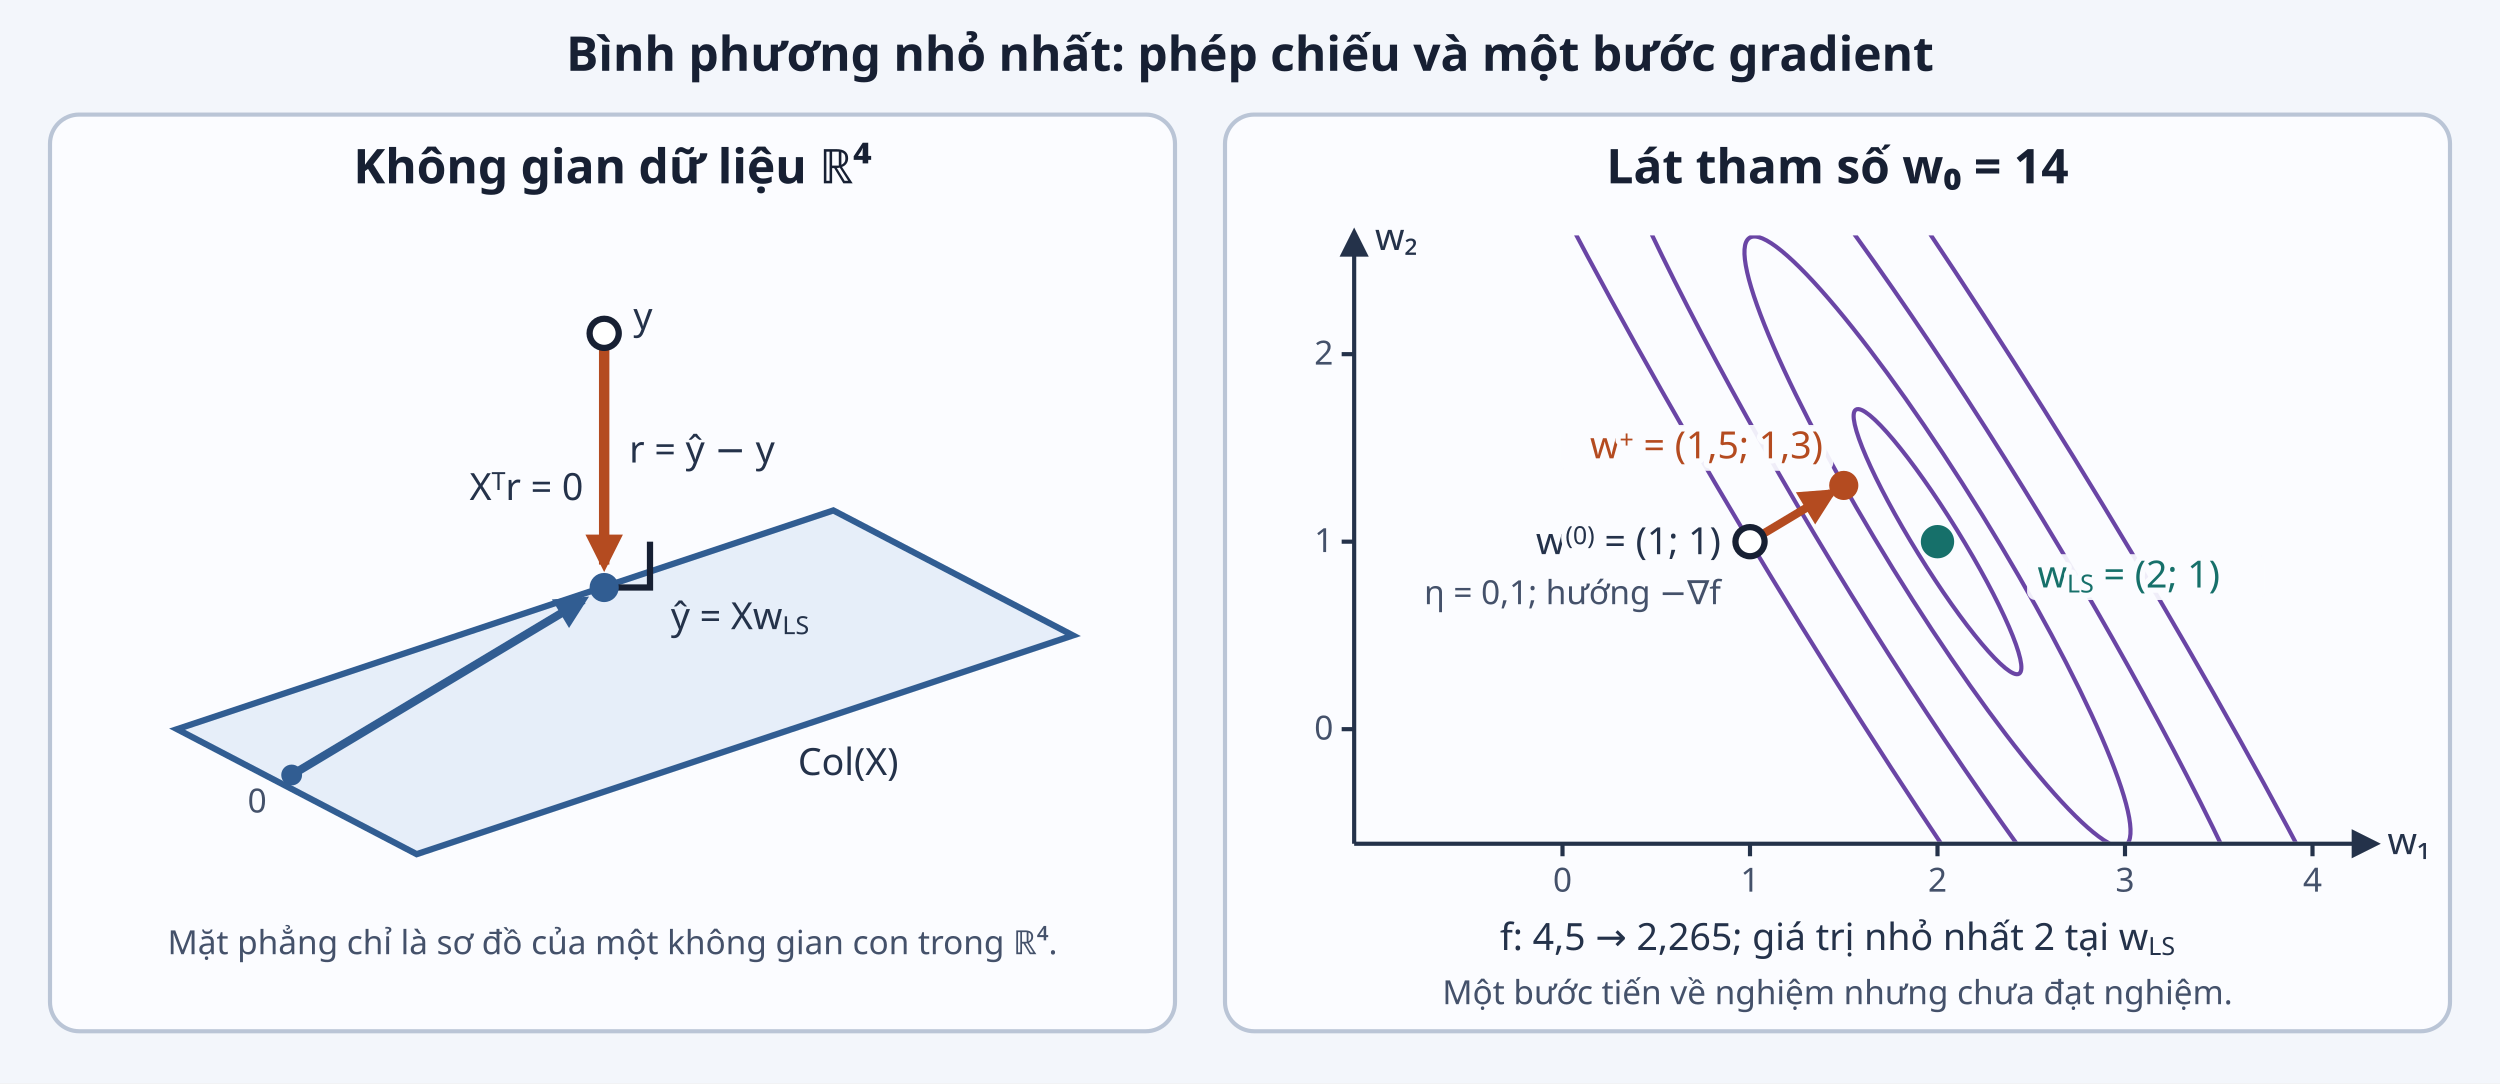
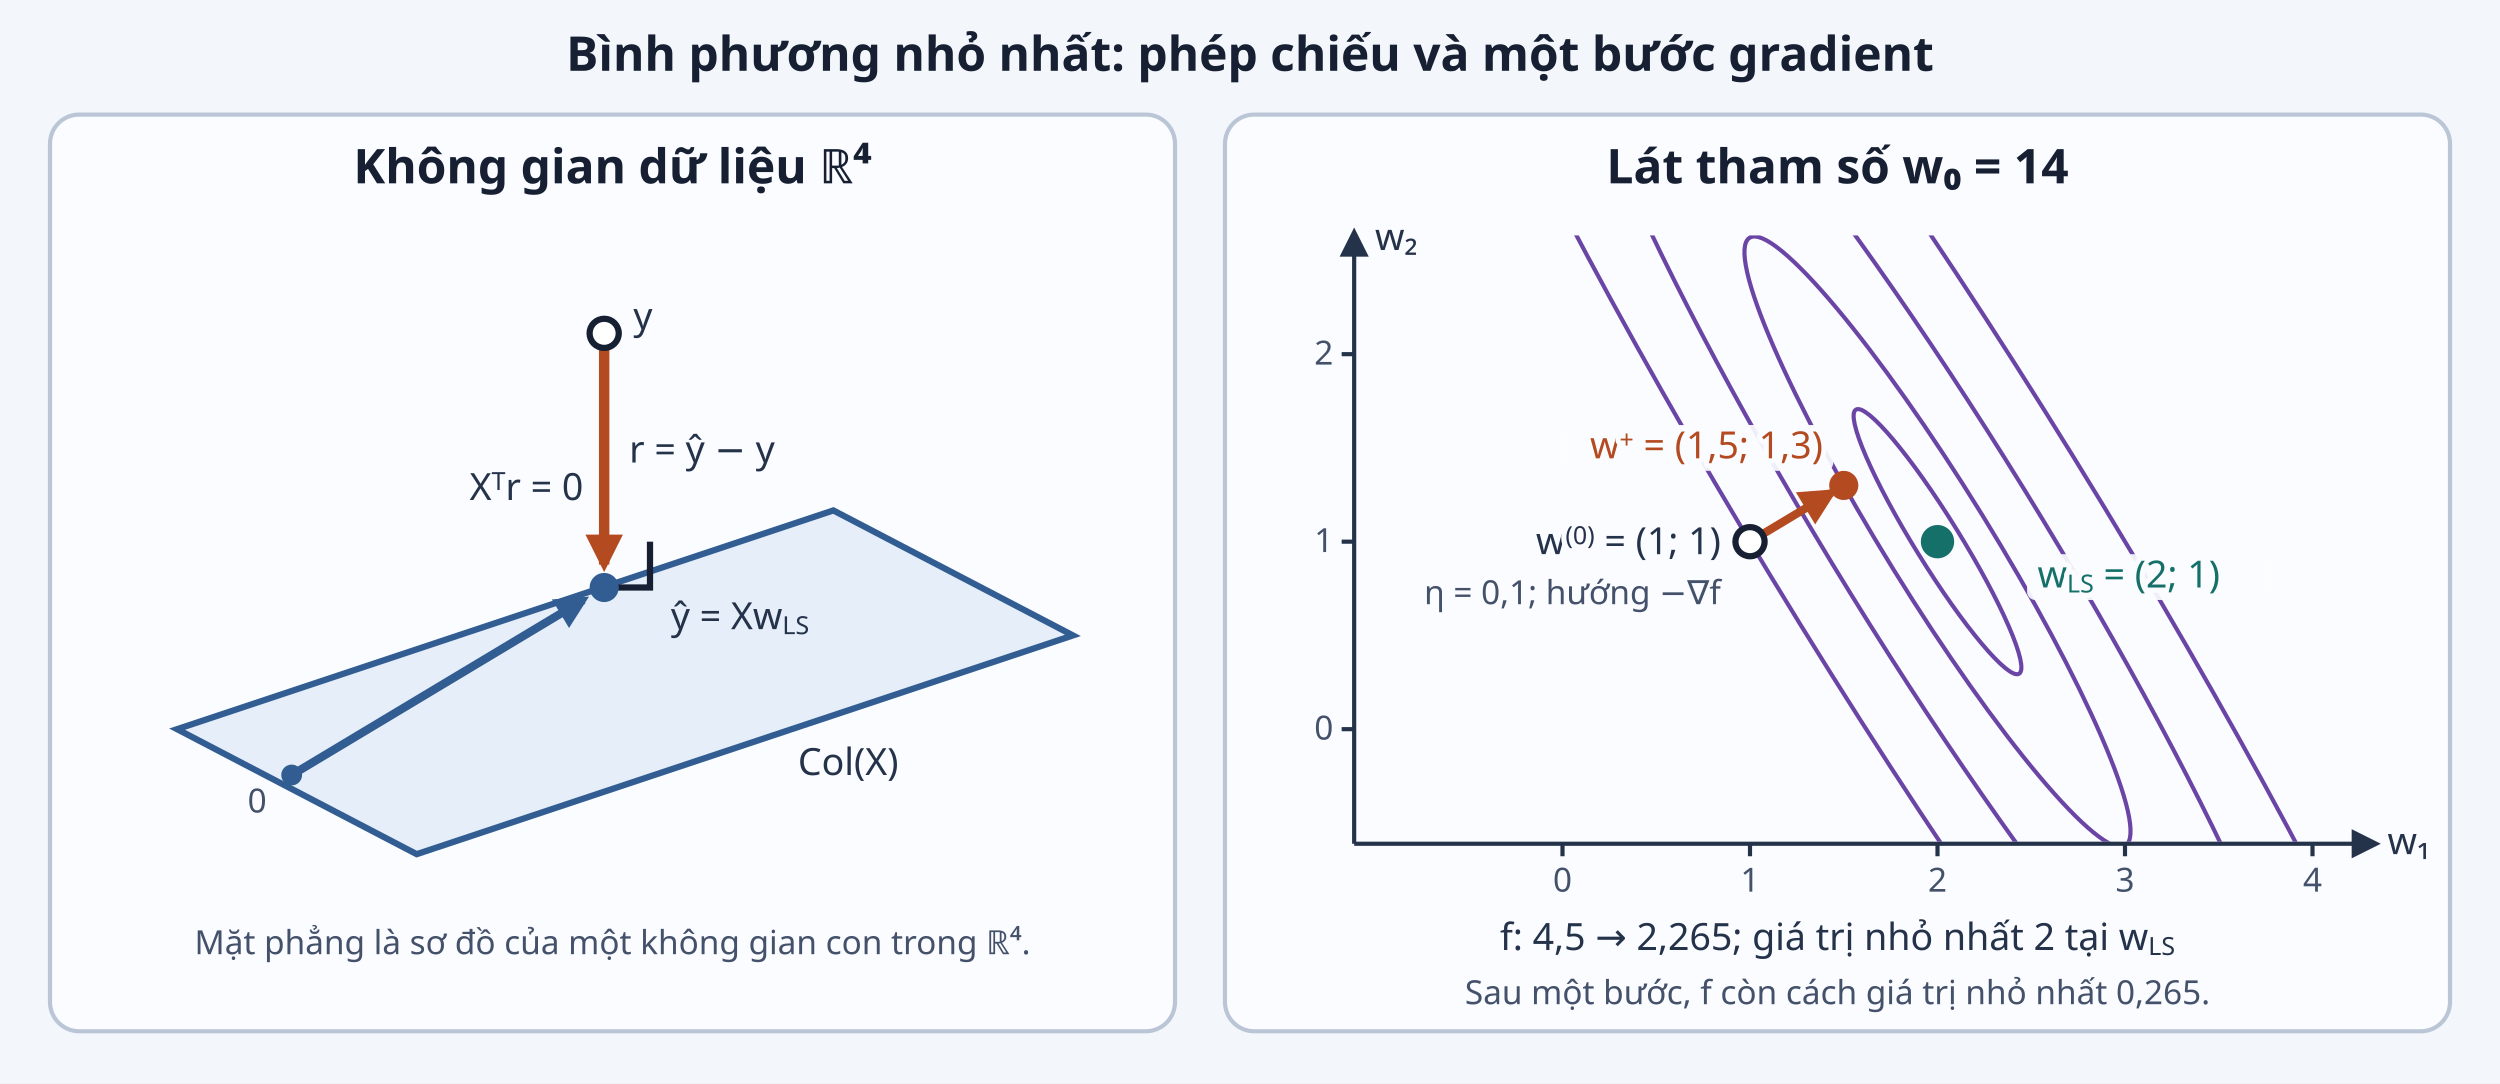
<svg xmlns="http://www.w3.org/2000/svg" viewBox="0 0 1200 520" role="img" aria-labelledby="title desc">
  <defs>
    <marker id="arrowOrange" viewBox="0 0 10 10" markerUnits="userSpaceOnUse" markerWidth="18" markerHeight="18" refX="8" refY="5" orient="auto">
      <path d="M0 0L10 5L0 10Z" fill="#b44b20" />
    </marker>
    <marker id="arrowBlue" viewBox="0 0 10 10" markerUnits="userSpaceOnUse" markerWidth="16" markerHeight="16" refX="8" refY="5" orient="auto">
      <path d="M0 0L10 5L0 10Z" fill="#315d92" />
    </marker>
    <marker id="arrowDark" viewBox="0 0 10 10" markerUnits="userSpaceOnUse" markerWidth="14" markerHeight="14" refX="8" refY="5" orient="auto">
      <path d="M0 0L10 5L0 10Z" fill="#24324a" />
    </marker>
    <clipPath id="plotClip">
      <rect x="651" y="113" width="489" height="291" />
    </clipPath>
    <style>
      .panel{fill:#fbfcff;stroke:#bac5d6;stroke-width:2}.title{font-family:sans-serif;font-size:23px;font-weight:700;fill:#172033}.label{font-family:sans-serif;font-size:18px;fill:#24324a}.small{font-family:sans-serif;font-size:16px;fill:#44516a}.plane{fill:#e6eef9;stroke:#315d92;stroke-width:3}.residual{stroke:#b44b20;stroke-width:5;marker-end:url(#arrowOrange)}.projection{stroke:#315d92;stroke-width:4;marker-end:url(#arrowBlue)}.contour{fill:none;stroke:#6a45a5;stroke-width:2}.step{stroke:#b44b20;stroke-width:4;marker-end:url(#arrowOrange)}.axis{stroke:#24324a;stroke-width:2;marker-end:url(#arrowDark)}.tick{stroke:#24324a;stroke-width:2}.point{fill:#fff;stroke:#172033;stroke-width:3}.halo{paint-order:stroke;stroke:#fbfcff;stroke-width:5px;stroke-linejoin:round}.c-orange{fill:#b44b20}.c-teal{fill:#16706a}
    </style>
  </defs>
  <rect width="1200" height="520" fill="#f3f6fb" />
  <text class="title" x="600" y="34" text-anchor="middle">Bình phương nhỏ nhất: phép chiếu và một bước gradient</text>
  <rect class="panel" x="24" y="55" width="540" height="440" rx="14" />
  <text class="title" x="294" y="88" text-anchor="middle">Không gian dữ liệu ℝ⁴</text>
  <polygon class="plane" points="85,350 400,245 515,305 200,410" />
  <text class="label" x="383" y="372">Col(X)</text>
  <circle cx="140" cy="372" r="5" fill="#315d92" />
  <text class="small" x="128" y="390" text-anchor="end">0</text>
  <line class="projection" x1="140" y1="372" x2="280" y2="288" />
  <line class="residual" x1="290" y1="168" x2="290" y2="271" />
  <path d="M290 282h22v-22" fill="none" stroke="#172033" stroke-width="3" />
  <circle class="point" cx="290" cy="160" r="7" />
  <text class="label" x="304" y="158">y</text>
  <circle cx="290" cy="282" r="7" fill="#315d92" />
  <text class="label" x="302" y="222">r = ŷ − y</text>
  <text class="label" x="280" y="240" text-anchor="end">X<tspan baseline-shift="super" font-size="12">T</tspan>r = 0</text>
  <text class="label" x="322" y="302">ŷ = Xw<tspan baseline-shift="sub" font-size="12">LS</tspan>
  </text>
-   <text class="small" x="294" y="458" text-anchor="middle">Mặt phẳng chỉ là sơ đồ của một không gian con trong ℝ⁴.</text>
+   <text class="small" x="294" y="458" text-anchor="middle">Mặt phẳng là sơ đồ của một không gian con trong ℝ⁴.</text>
  <rect class="panel" x="588" y="55" width="588" height="440" rx="14" />
  <text class="title" x="882" y="88" text-anchor="middle">Lát tham số w₀ = 14</text>
  <g clip-path="url(#plotClip)">
    <g class="contour" transform="rotate(58.28 930 260)">
      <ellipse cx="930" cy="260" rx="526.9" ry="76.9" />
      <ellipse cx="930" cy="260" rx="333.2" ry="48.6" />
      <ellipse cx="930" cy="260" rx="171.5" ry="25" />
      <ellipse cx="930" cy="260" rx="74.5" ry="10.9" />
    </g>
  </g>
  <line class="axis" x1="650" y1="405" x2="1140" y2="405" />
  <line class="axis" x1="650" y1="405" x2="650" y2="112" />
  <g class="tick">
    <line x1="750" y1="405" x2="750" y2="411" />
    <line x1="840" y1="405" x2="840" y2="411" />
    <line x1="930" y1="405" x2="930" y2="411" />
    <line x1="1020" y1="405" x2="1020" y2="411" />
    <line x1="1110" y1="405" x2="1110" y2="411" />
    <line x1="644" y1="350" x2="650" y2="350" />
    <line x1="644" y1="260" x2="650" y2="260" />
    <line x1="644" y1="170" x2="650" y2="170" />
  </g>
  <g class="small" text-anchor="middle">
    <text x="750" y="428">0</text>
    <text x="840" y="428">1</text>
    <text x="930" y="428">2</text>
    <text x="1020" y="428">3</text>
    <text x="1110" y="428">4</text>
  </g>
  <g class="small" text-anchor="end">
    <text x="640" y="355">0</text>
    <text x="640" y="265">1</text>
    <text x="640" y="175">2</text>
  </g>
  <text class="label" x="1146" y="410">w₁</text>
  <text class="label" x="660" y="120">w₂</text>
  <line class="step" x1="840" y1="260" x2="879" y2="236.6" />
  <circle class="point" cx="840" cy="260" r="7" />
  <circle cx="885" cy="233" r="7" fill="#b44b20" />
  <circle cx="930" cy="260" r="8" fill="#16706a" />
  <text class="label halo" x="826" y="266" text-anchor="end">w<tspan baseline-shift="super" font-size="12">(0)</tspan> = (1; 1)</text>
  <text class="small halo" x="826" y="290" text-anchor="end">η = 0,1; hướng −∇f</text>
  <rect x="749" y="204" width="131" height="22" rx="4" fill="#fbfcff" fill-opacity=".92" />
  <rect x="973" y="266" width="114" height="22" rx="4" fill="#fbfcff" fill-opacity=".92" />
  <text class="label halo c-orange" x="875" y="220" text-anchor="end">w<tspan baseline-shift="super" font-size="12">+</tspan> = (1,5; 1,3)</text>
  <text class="label halo c-teal" x="978" y="282">w<tspan baseline-shift="sub" font-size="12">LS</tspan> = (2; 1)</text>
  <text class="label" x="882" y="456" text-anchor="middle">f: 4,5 → 2,265; giá trị nhỏ nhất 2 tại w<tspan baseline-shift="sub" font-size="12">LS</tspan>
  </text>
-   <text class="small" x="882" y="482" text-anchor="middle">Một bước tiến về nghiệm nhưng chưa đạt nghiệm.</text>
+   <text class="small" x="882" y="482" text-anchor="middle">Sau một bước, f còn cách giá trị nhỏ nhất 0,265.</text>
</svg>
